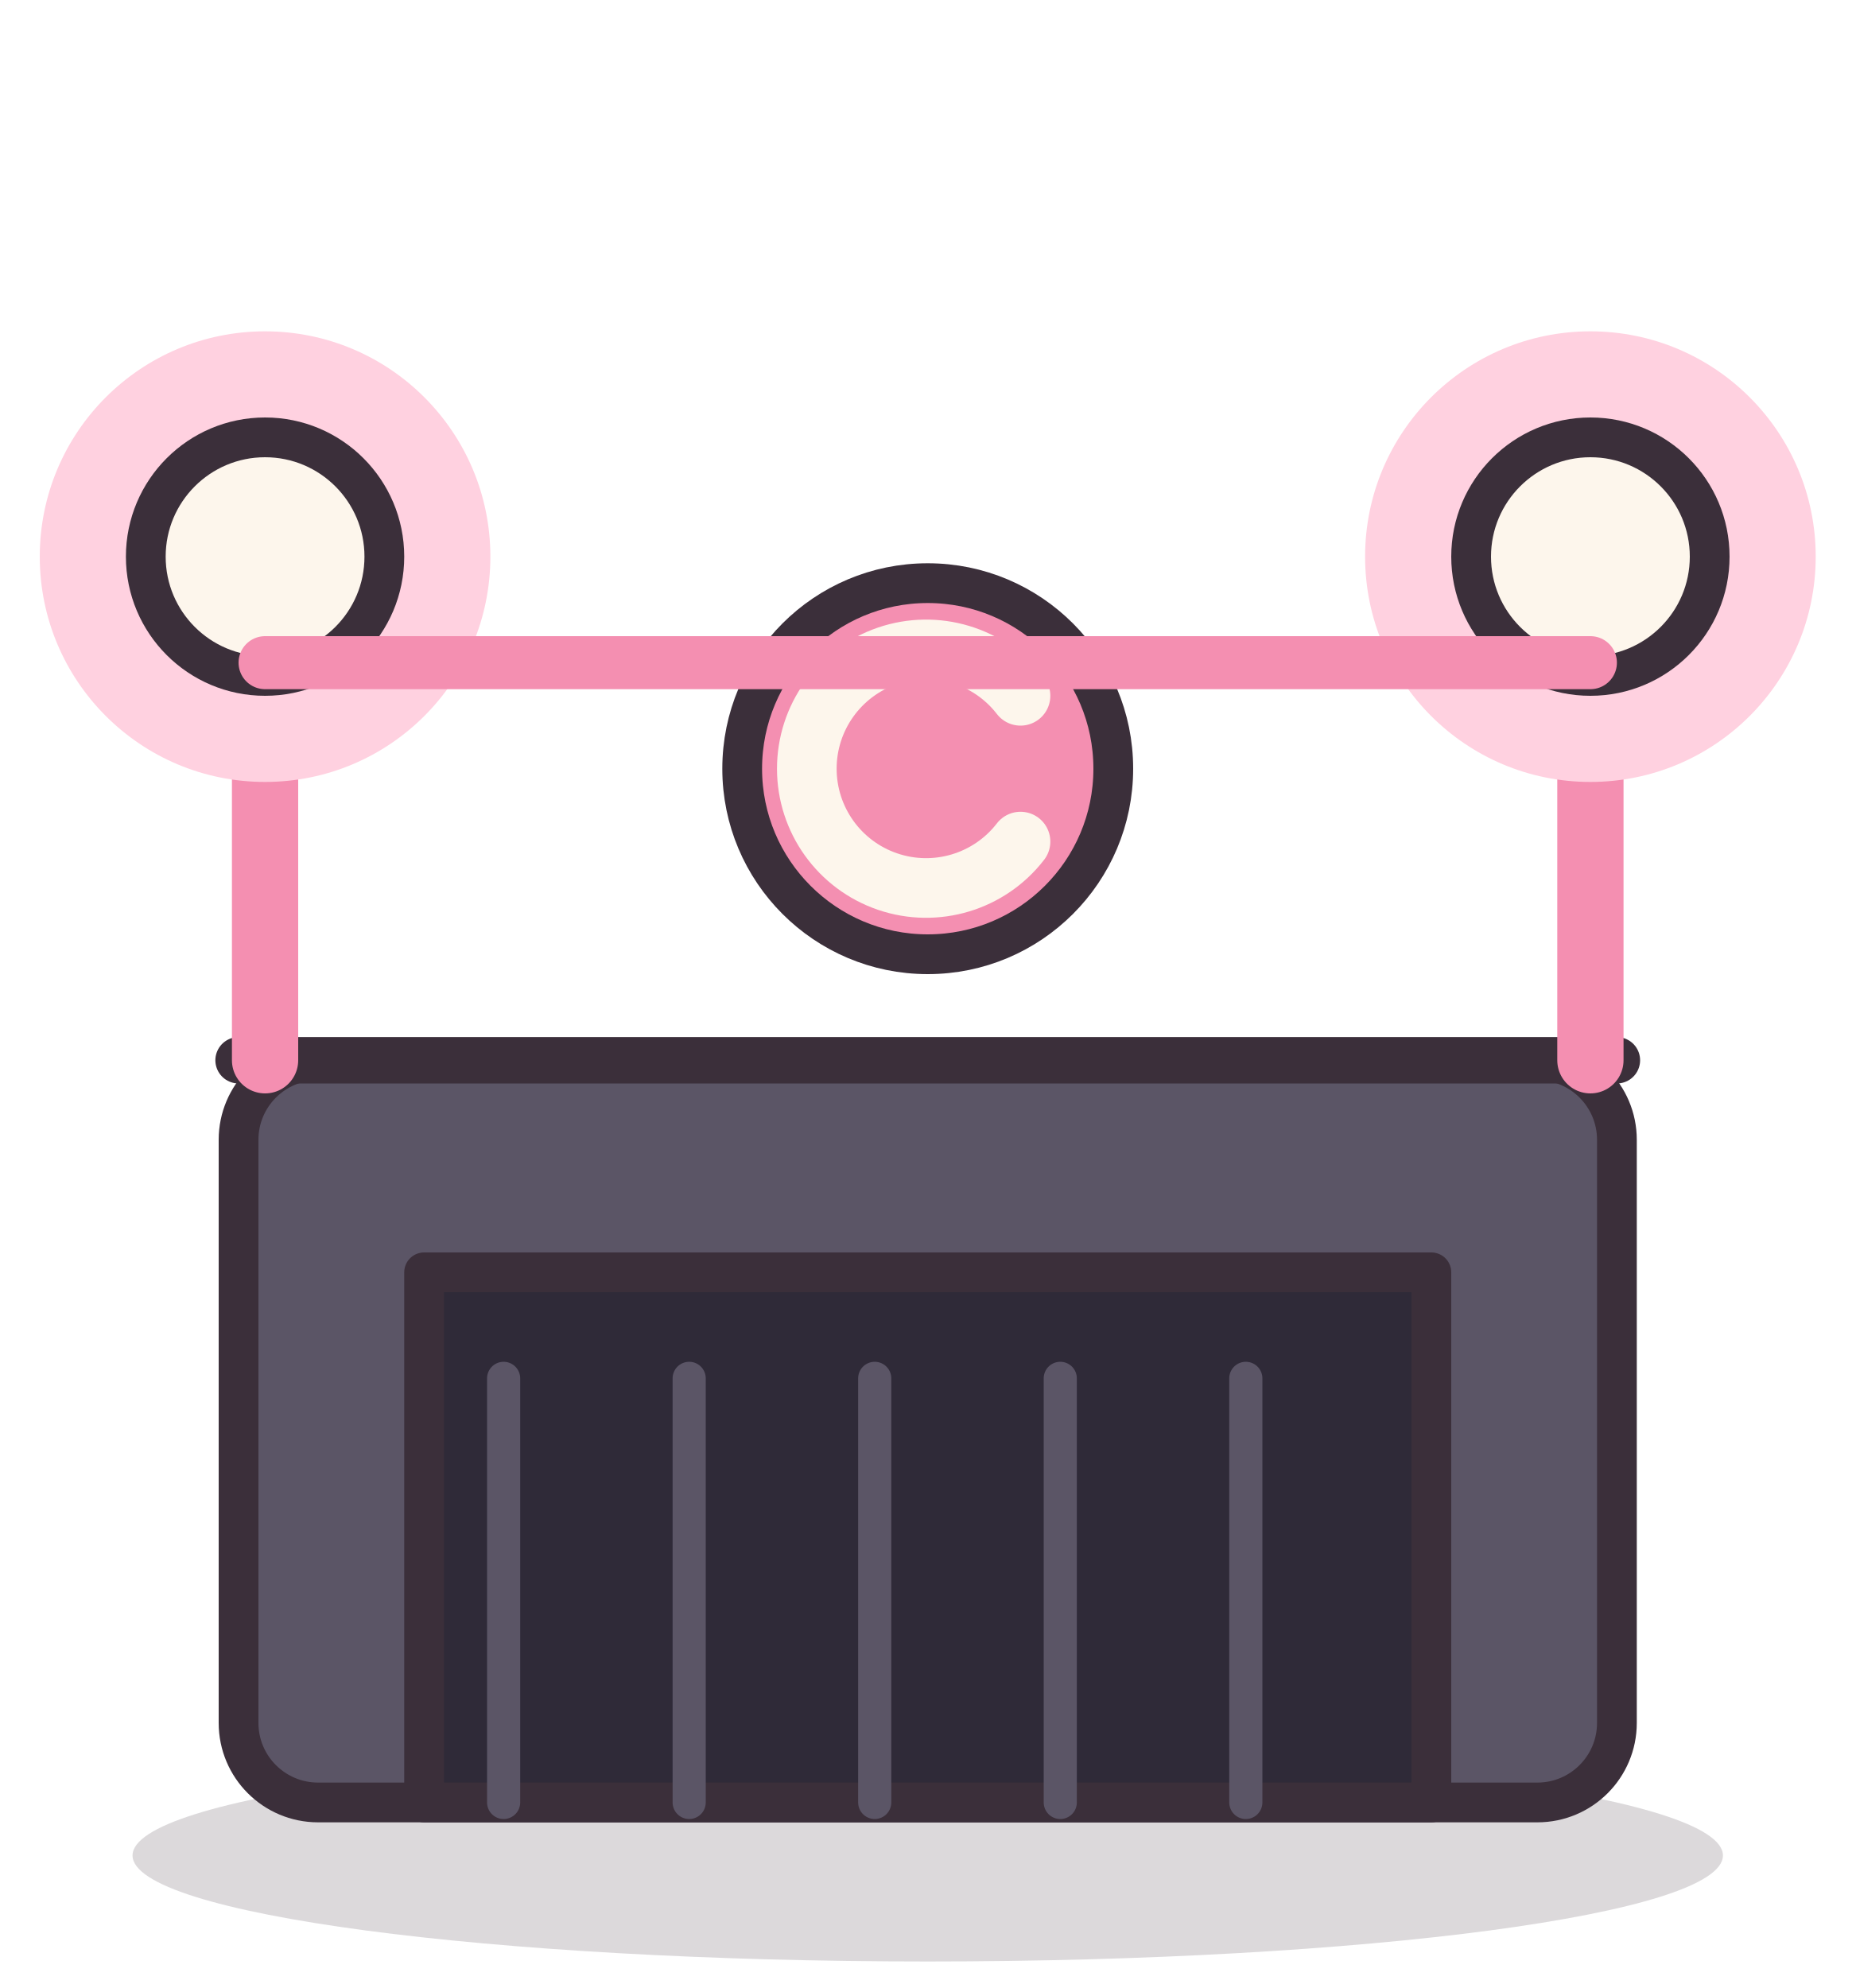
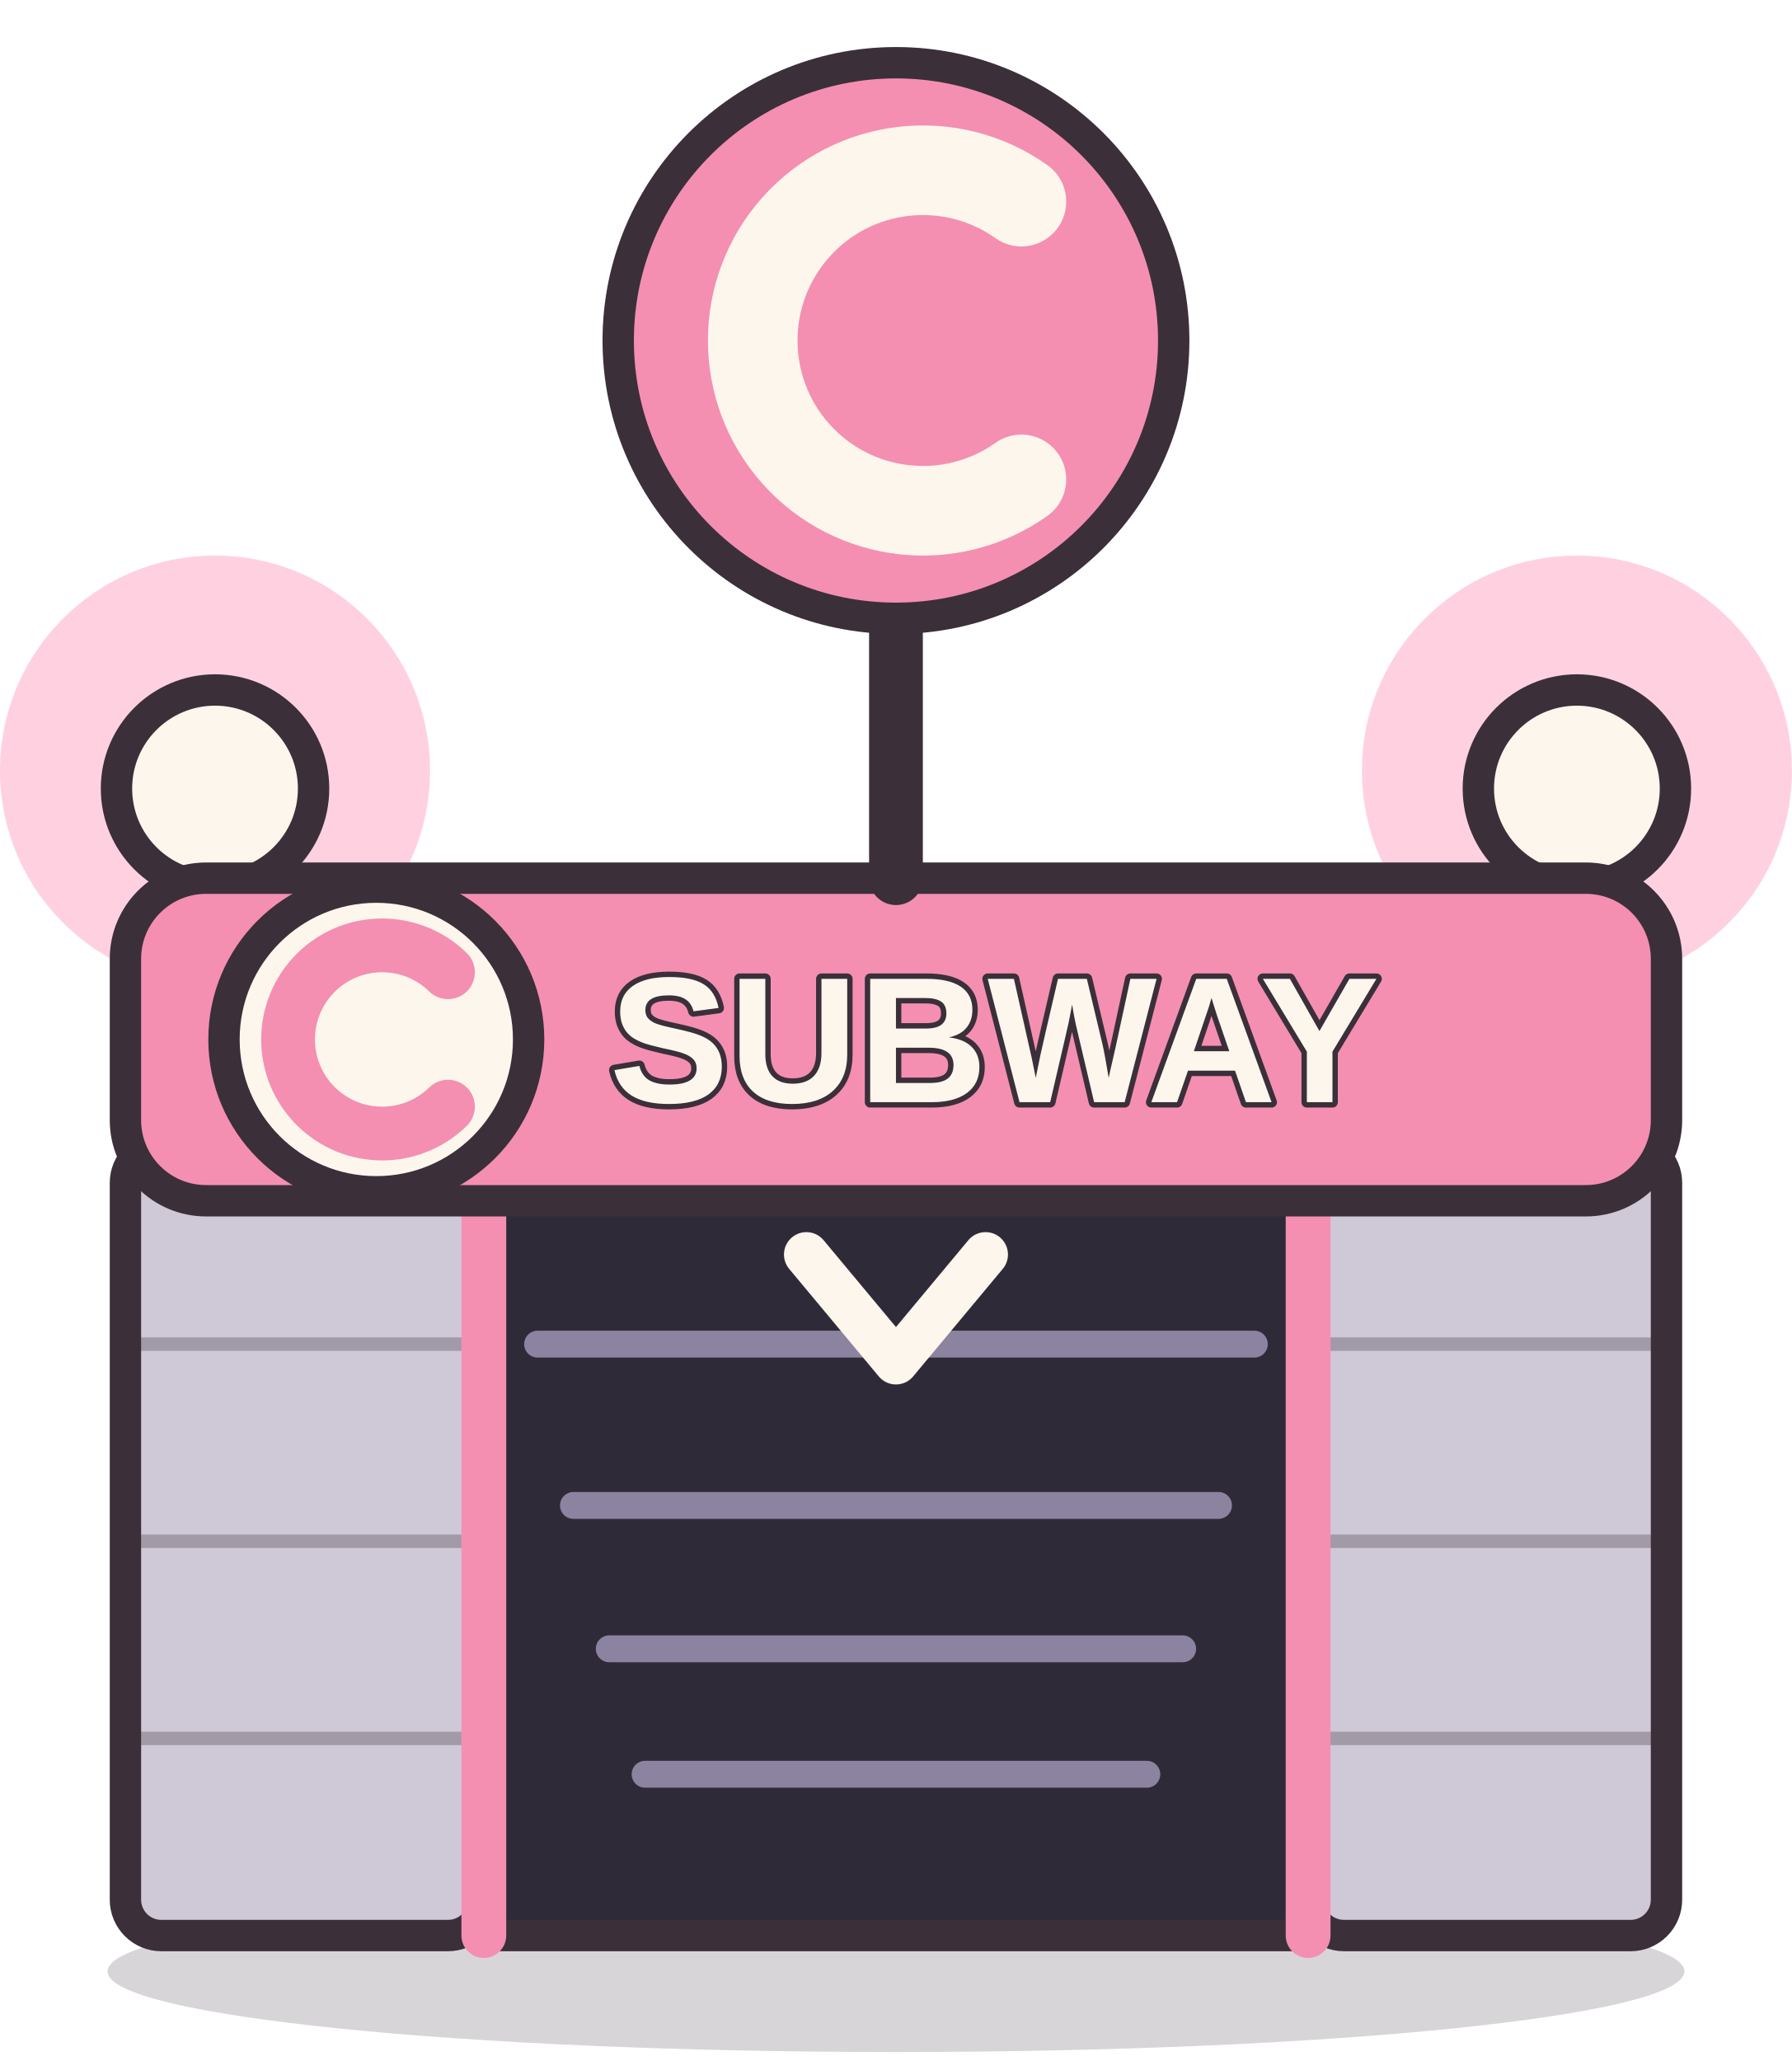
- <svg xmlns="http://www.w3.org/2000/svg" viewBox="0 0 140 150" fill="none" stroke="#3b2f3a" stroke-width="3" stroke-linejoin="round" stroke-linecap="round">
-   <style>.g{animation:gl 2s ease-in-out infinite}@keyframes gl{0%,100%{opacity:.45}50%{opacity:.9}}</style>
-   <ellipse cx="70" cy="140" rx="60" ry="8" fill="#3b2f3a" opacity=".18" stroke="none" />
-   <rect x="18" y="80" width="104" height="56" rx="6" fill="#5b5566" />
-   <path d="M32 136V96h76v40z" fill="#2f2a38" />
-   <path d="M38 136V104M52 136V104M66 136V104M80 136V104M94 136V104" stroke="#5b5566" stroke-width="2.5" />
-   <path d="M18 80h104" stroke-width="3.5" />
-   <path d="M20 80V50M120 80V50" stroke="#f48fb1" stroke-width="5" />
-   <circle class="g" cx="20" cy="42" r="17" fill="#ffd1e0" stroke="none" />
-   <circle class="g" cx="120" cy="42" r="17" fill="#ffd1e0" stroke="none" />
-   <circle cx="20" cy="42" r="9" fill="#fdf6ec" />
-   <circle cx="120" cy="42" r="9" fill="#fdf6ec" />
-   <circle cx="70" cy="58" r="14" fill="#f48fb1" />
-   <path d="M77 52.5A9 9 0 1 0 77 63.5" stroke="#fdf6ec" stroke-width="4.5" />
-   <path d="M20 50h100" stroke="#f48fb1" stroke-width="4" />
+ <svg xmlns="http://www.w3.org/2000/svg" viewBox="0 0 200 230" fill="none" stroke="#3b2f3a" stroke-width="3.5" stroke-linejoin="round" stroke-linecap="round">
+   <style>
+ .g{animation:gl 2s ease-in-out infinite}@keyframes gl{0%,100%{opacity:.45}50%{opacity:1}}
+ .bullet{animation:pu 2.2s ease-in-out infinite;transform-box:fill-box;transform-origin:center}@keyframes pu{0%,100%{transform:scale(1)}50%{transform:scale(1.08)}}
+ .arrow{animation:ar 1.1s ease-in-out infinite}@keyframes ar{0%,100%{transform:translateY(0)}50%{transform:translateY(5px)}}
+ </style>
+   <ellipse cx="100" cy="220" rx="88" ry="9" fill="#3b2f3a" opacity=".2" stroke="none" />
+   <rect x="14" y="128" width="40" height="88" rx="4" fill="#cfc8d6" />
+   <rect x="146" y="128" width="40" height="88" rx="4" fill="#cfc8d6" />
+   <path d="M14 150h40M14 172h40M14 194h40M146 150h40M146 172h40M146 194h40" stroke-width="1.5" opacity=".3" />
+   <path d="M54 128h92v88H54z" fill="#2f2a38" />
+   <path d="M60 150h80M64 168h72M68 184h64M72 198h56" stroke="#8b83a0" stroke-width="3" />
+   <path d="M54 128l-0 88M146 128l0 88" stroke="#f48fb1" stroke-width="5" />
+   <path d="M24 100V128M176 100V128" stroke="#f48fb1" stroke-width="7" />
+   <circle class="g" cx="24" cy="86" r="24" fill="#ffd1e0" stroke="none" />
+   <circle class="g" cx="176" cy="86" r="24" fill="#ffd1e0" stroke="none" />
+   <circle cx="24" cy="88" r="11" fill="#fdf6ec" />
+   <circle cx="176" cy="88" r="11" fill="#fdf6ec" />
+   <rect x="14" y="98" width="172" height="36" rx="9" fill="#f48fb1" />
+   <circle cx="42" cy="116" r="17" fill="#fdf6ec" />
+   <path d="M50 108.5A10.5 10.5 0 1 0 50 123.5" stroke="#f48fb1" stroke-width="6" />
+   <text x="68" y="123" font-family="Arial Black, Arial, sans-serif" font-weight="900" font-size="20" fill="#fdf6ec" stroke="#3b2f3a" stroke-width="1.2" paint-order="stroke">SUBWAY</text>
+   <path d="M100 98V66" stroke="#3b2f3a" stroke-width="6" />
+   <g class="bullet">
+     <circle cx="100" cy="38" r="31" fill="#f48fb1" />
+     <path d="M114 22.5A19 19 0 1 0 114 53.5" stroke="#fdf6ec" stroke-width="10" />
+   </g>
+   <path class="arrow" d="M90 140l10 12 10-12" stroke="#fdf6ec" stroke-width="5" />
</svg>
